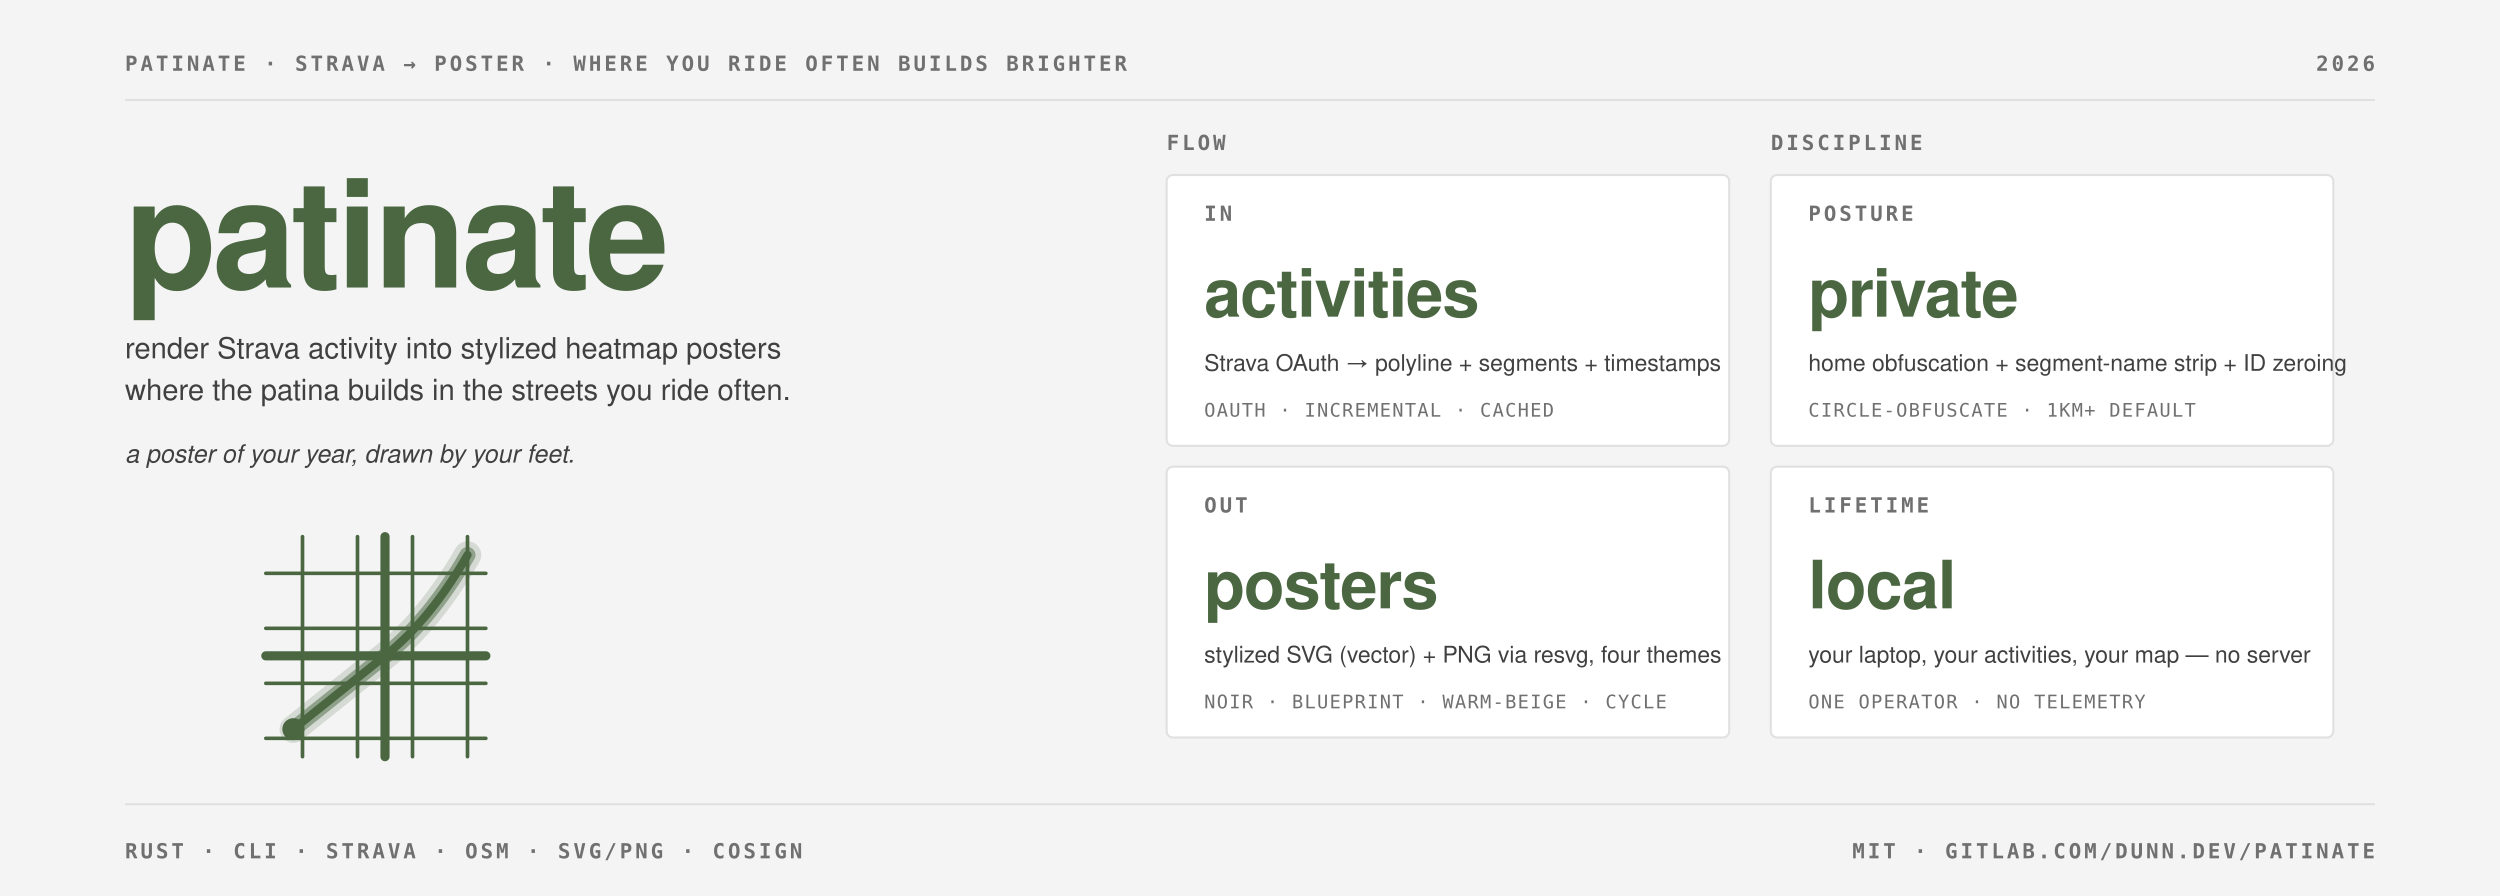
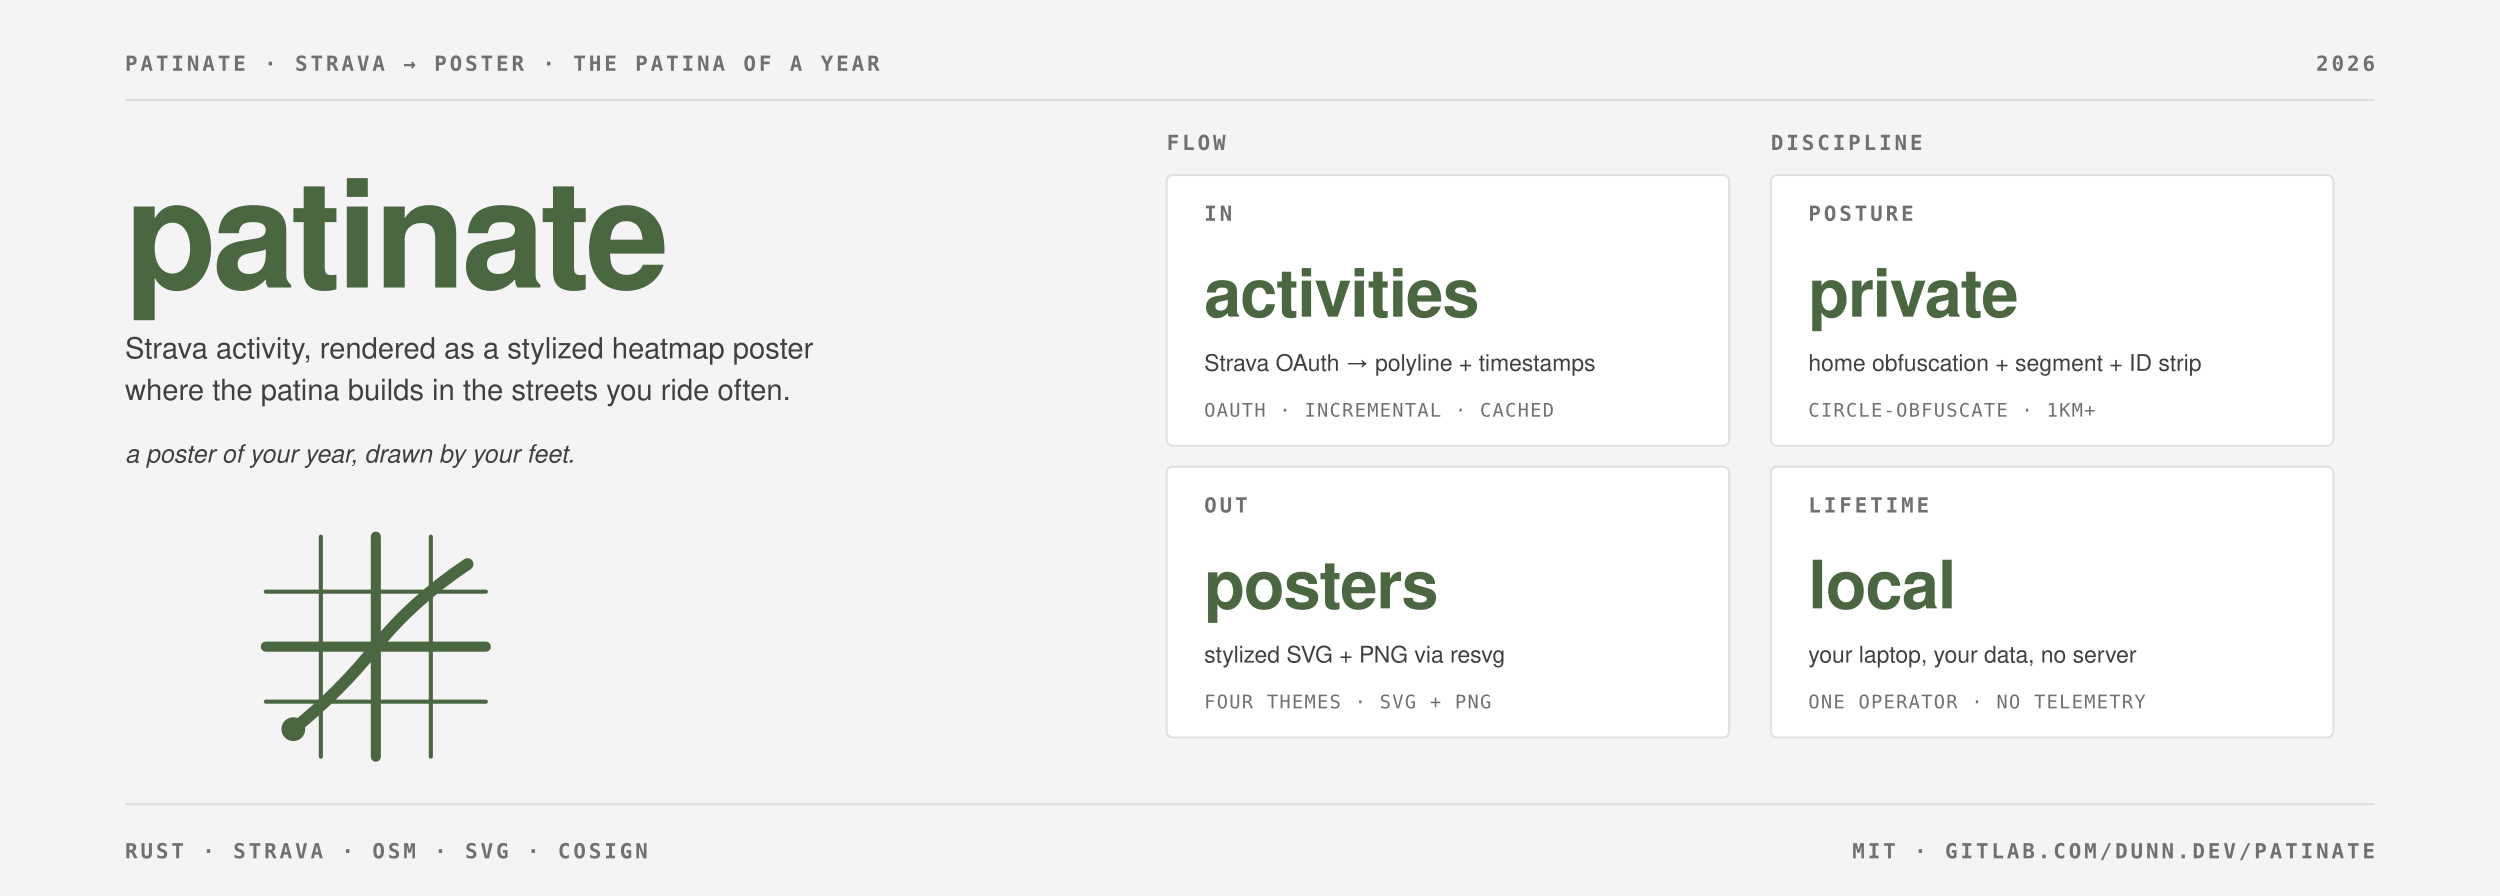
<svg xmlns="http://www.w3.org/2000/svg" viewBox="0 0 1200 430" width="1200" height="430" font-family="IBM Plex Sans, Helvetica, Arial, sans-serif" role="img" aria-label="patinate hero: stylized heatmap posters from Strava activity. Patina builds where you ride often.">
  <rect x="0" y="0" width="1200" height="430" fill="#f4f4f4" />
  <g font-family="IBM Plex Sans, Helvetica, Arial, sans-serif">
-     <text x="60" y="34" font-size="10" font-weight="600" font-family="IBM Plex Mono, Menlo, monospace" fill="#707070" letter-spacing="1.4">PATINATE · STRAVA → POSTER · WHERE YOU RIDE OFTEN BUILDS BRIGHTER</text>
+     <text x="60" y="34" font-size="10" font-weight="600" font-family="IBM Plex Mono, Menlo, monospace" fill="#707070" letter-spacing="1.4">PATINATE · STRAVA → POSTER · THE PATINA OF A YEAR</text>
    <text x="1140" y="34" text-anchor="end" font-size="10" font-weight="600" font-family="IBM Plex Mono, Menlo, monospace" fill="#707070" letter-spacing="1.4">2026</text>
    <line x1="60" y1="48" x2="1140" y2="48" stroke="#e0e0e0" stroke-width="1" />
    <text x="60" y="138" font-size="72" font-weight="700" fill="#4a6741" letter-spacing="-2">patinate</text>
-     <text x="60" y="172" font-size="14" fill="#404040">render Strava activity into stylized heatmap posters</text>
+     <text x="60" y="172" font-size="14" fill="#404040">Strava activity, rendered as a stylized heatmap poster</text>
    <text x="60" y="192" font-size="14" fill="#404040">where the patina builds in the streets you ride often.</text>
    <text x="60" y="222" font-size="12" font-style="italic" fill="#404040">a poster of your year, drawn by your feet.</text>
    <g transform="translate(110 240) scale(2.2)" stroke="#4a6741" fill="none" stroke-linecap="round">
-       <line x1="8" y1="16" x2="56" y2="16" stroke-width="0.8" />
-       <line x1="8" y1="28" x2="56" y2="28" stroke-width="0.8" />
-       <line x1="8" y1="40" x2="56" y2="40" stroke-width="0.8" />
-       <line x1="8" y1="52" x2="56" y2="52" stroke-width="0.8" />
-       <line x1="16" y1="8" x2="16" y2="56" stroke-width="0.8" />
-       <line x1="28" y1="8" x2="28" y2="56" stroke-width="0.8" />
-       <line x1="40" y1="8" x2="40" y2="56" stroke-width="0.8" />
-       <line x1="52" y1="8" x2="52" y2="56" stroke-width="0.8" />
-       <line x1="8" y1="34" x2="56" y2="34" stroke-width="2" />
-       <line x1="34" y1="8" x2="34" y2="56" stroke-width="2" />
-       <path d="M 14 50 Q 24 42, 34 34 T 52 12" stroke-width="6" opacity="0.18" />
-       <path d="M 14 50 Q 24 42, 34 34 T 52 12" stroke-width="3.5" opacity="0.5" />
-       <path d="M 14 50 Q 24 42, 34 34 T 52 12" stroke-width="1.8" opacity="1" />
-       <circle cx="14" cy="50" r="2.4" fill="#4a6741" stroke="none" />
+       <line x1="8" y1="20" x2="56" y2="20" stroke-width="0.9" />
+       <line x1="8" y1="44" x2="56" y2="44" stroke-width="0.9" />
+       <line x1="20" y1="8" x2="20" y2="56" stroke-width="0.9" />
+       <line x1="44" y1="8" x2="44" y2="56" stroke-width="0.9" />
+       <line x1="8" y1="32" x2="56" y2="32" stroke-width="2.2" />
+       <line x1="32" y1="8" x2="32" y2="56" stroke-width="2.2" />
+       <path d="M 14 50 Q 24 42, 32 32 T 52 14" stroke-width="2.6" />
+       <circle cx="14" cy="50" r="2.6" fill="#4a6741" stroke="none" />
    </g>
    <text x="560" y="72" font-size="10" font-weight="700" font-family="IBM Plex Mono, Menlo, monospace" fill="#707070" letter-spacing="1.4">FLOW</text>
    <text x="850" y="72" font-size="10" font-weight="700" font-family="IBM Plex Mono, Menlo, monospace" fill="#707070" letter-spacing="1.4">DISCIPLINE</text>
    <rect x="560" y="84" width="270" height="130" rx="3" fill="#ffffff" stroke="#e0e0e0" stroke-width="1" />
    <text x="578" y="106" font-size="10" font-weight="700" font-family="IBM Plex Mono, Menlo, monospace" fill="#707070" letter-spacing="1.4">IN</text>
    <text x="578" y="152" font-size="32" font-weight="700" fill="#4a6741" letter-spacing="-0.5">activities</text>
-     <text x="578" y="178" font-size="11" fill="#404040">Strava OAuth → polyline + segments + timestamps</text>
+     <text x="578" y="178" font-size="11" fill="#404040">Strava OAuth → polyline + timestamps</text>
    <text x="578" y="200" font-size="9" font-family="IBM Plex Mono, Menlo, monospace" fill="#707070" letter-spacing="0.6">OAUTH · INCREMENTAL · CACHED</text>
    <rect x="850" y="84" width="270" height="130" rx="3" fill="#ffffff" stroke="#e0e0e0" stroke-width="1" />
    <text x="868" y="106" font-size="10" font-weight="700" font-family="IBM Plex Mono, Menlo, monospace" fill="#707070" letter-spacing="1.4">POSTURE</text>
    <text x="868" y="152" font-size="32" font-weight="700" fill="#4a6741" letter-spacing="-0.5">private</text>
-     <text x="868" y="178" font-size="11" fill="#404040">home obfuscation + segment-name strip + ID zeroing</text>
-     <text x="868" y="200" font-size="9" font-family="IBM Plex Mono, Menlo, monospace" fill="#707070" letter-spacing="0.6">CIRCLE-OBFUSCATE · 1KM+ DEFAULT</text>
+     <text x="868" y="178" font-size="11" fill="#404040">home obfuscation + segment + ID strip</text>
+     <text x="868" y="200" font-size="9" font-family="IBM Plex Mono, Menlo, monospace" fill="#707070" letter-spacing="0.6">CIRCLE-OBFUSCATE · 1KM+</text>
    <rect x="560" y="224" width="270" height="130" rx="3" fill="#ffffff" stroke="#e0e0e0" stroke-width="1" />
    <text x="578" y="246" font-size="10" font-weight="700" font-family="IBM Plex Mono, Menlo, monospace" fill="#707070" letter-spacing="1.4">OUT</text>
    <text x="578" y="292" font-size="32" font-weight="700" fill="#4a6741" letter-spacing="-0.5">posters</text>
-     <text x="578" y="318" font-size="11" fill="#404040">stylized SVG (vector) + PNG via resvg, four themes</text>
-     <text x="578" y="340" font-size="9" font-family="IBM Plex Mono, Menlo, monospace" fill="#707070" letter-spacing="0.6">NOIR · BLUEPRINT · WARM-BEIGE · CYCLE</text>
+     <text x="578" y="318" font-size="11" fill="#404040">stylized SVG + PNG via resvg</text>
+     <text x="578" y="340" font-size="9" font-family="IBM Plex Mono, Menlo, monospace" fill="#707070" letter-spacing="0.6">FOUR THEMES · SVG + PNG</text>
    <rect x="850" y="224" width="270" height="130" rx="3" fill="#ffffff" stroke="#e0e0e0" stroke-width="1" />
    <text x="868" y="246" font-size="10" font-weight="700" font-family="IBM Plex Mono, Menlo, monospace" fill="#707070" letter-spacing="1.4">LIFETIME</text>
    <text x="868" y="292" font-size="32" font-weight="700" fill="#4a6741" letter-spacing="-0.5">local</text>
-     <text x="868" y="318" font-size="11" fill="#404040">your laptop, your activities, your map — no server</text>
+     <text x="868" y="318" font-size="11" fill="#404040">your laptop, your data, no server</text>
    <text x="868" y="340" font-size="9" font-family="IBM Plex Mono, Menlo, monospace" fill="#707070" letter-spacing="0.6">ONE OPERATOR · NO TELEMETRY</text>
    <line x1="60" y1="386" x2="1140" y2="386" stroke="#e0e0e0" stroke-width="1" />
-     <text x="60" y="412" font-size="10" font-weight="600" font-family="IBM Plex Mono, Menlo, monospace" fill="#707070" letter-spacing="1.4">RUST · CLI · STRAVA · OSM · SVG/PNG · COSIGN</text>
+     <text x="60" y="412" font-size="10" font-weight="600" font-family="IBM Plex Mono, Menlo, monospace" fill="#707070" letter-spacing="1.4">RUST · STRAVA · OSM · SVG · COSIGN</text>
    <text x="1140" y="412" text-anchor="end" font-size="10" font-weight="600" font-family="IBM Plex Mono, Menlo, monospace" fill="#707070" letter-spacing="1.4">MIT · GITLAB.COM/DUNN.DEV/PATINATE</text>
  </g>
</svg>
